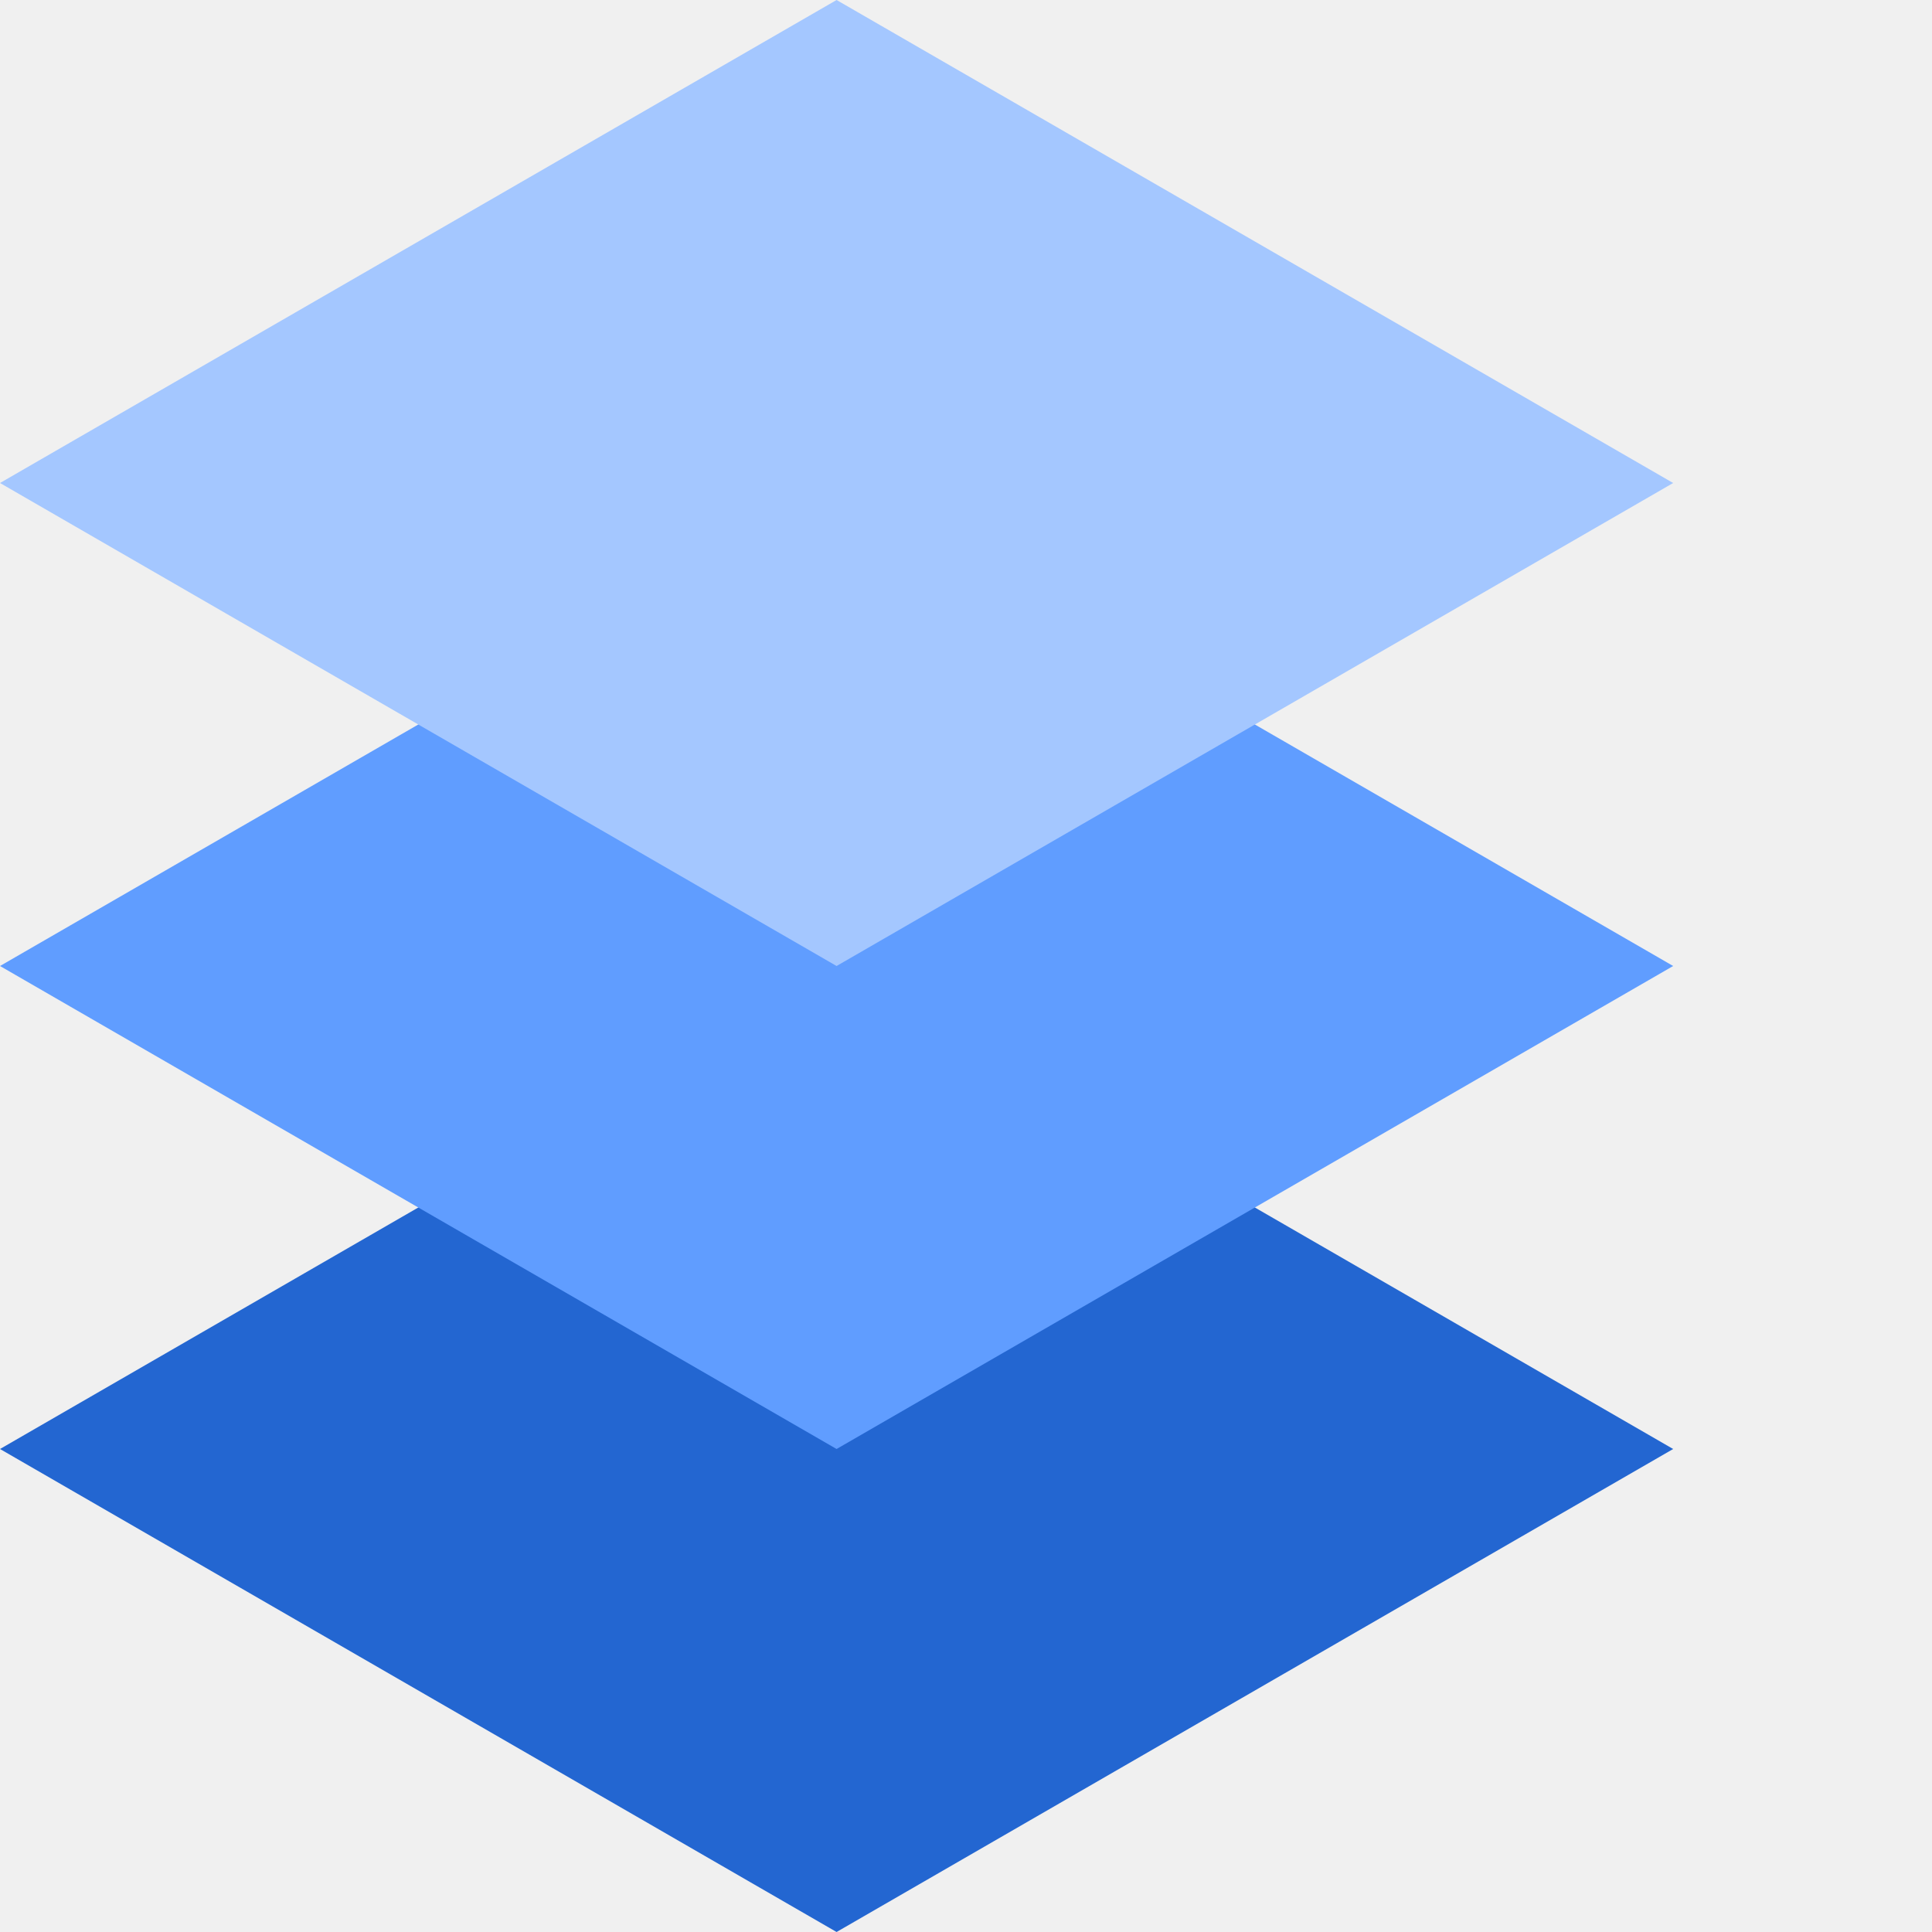
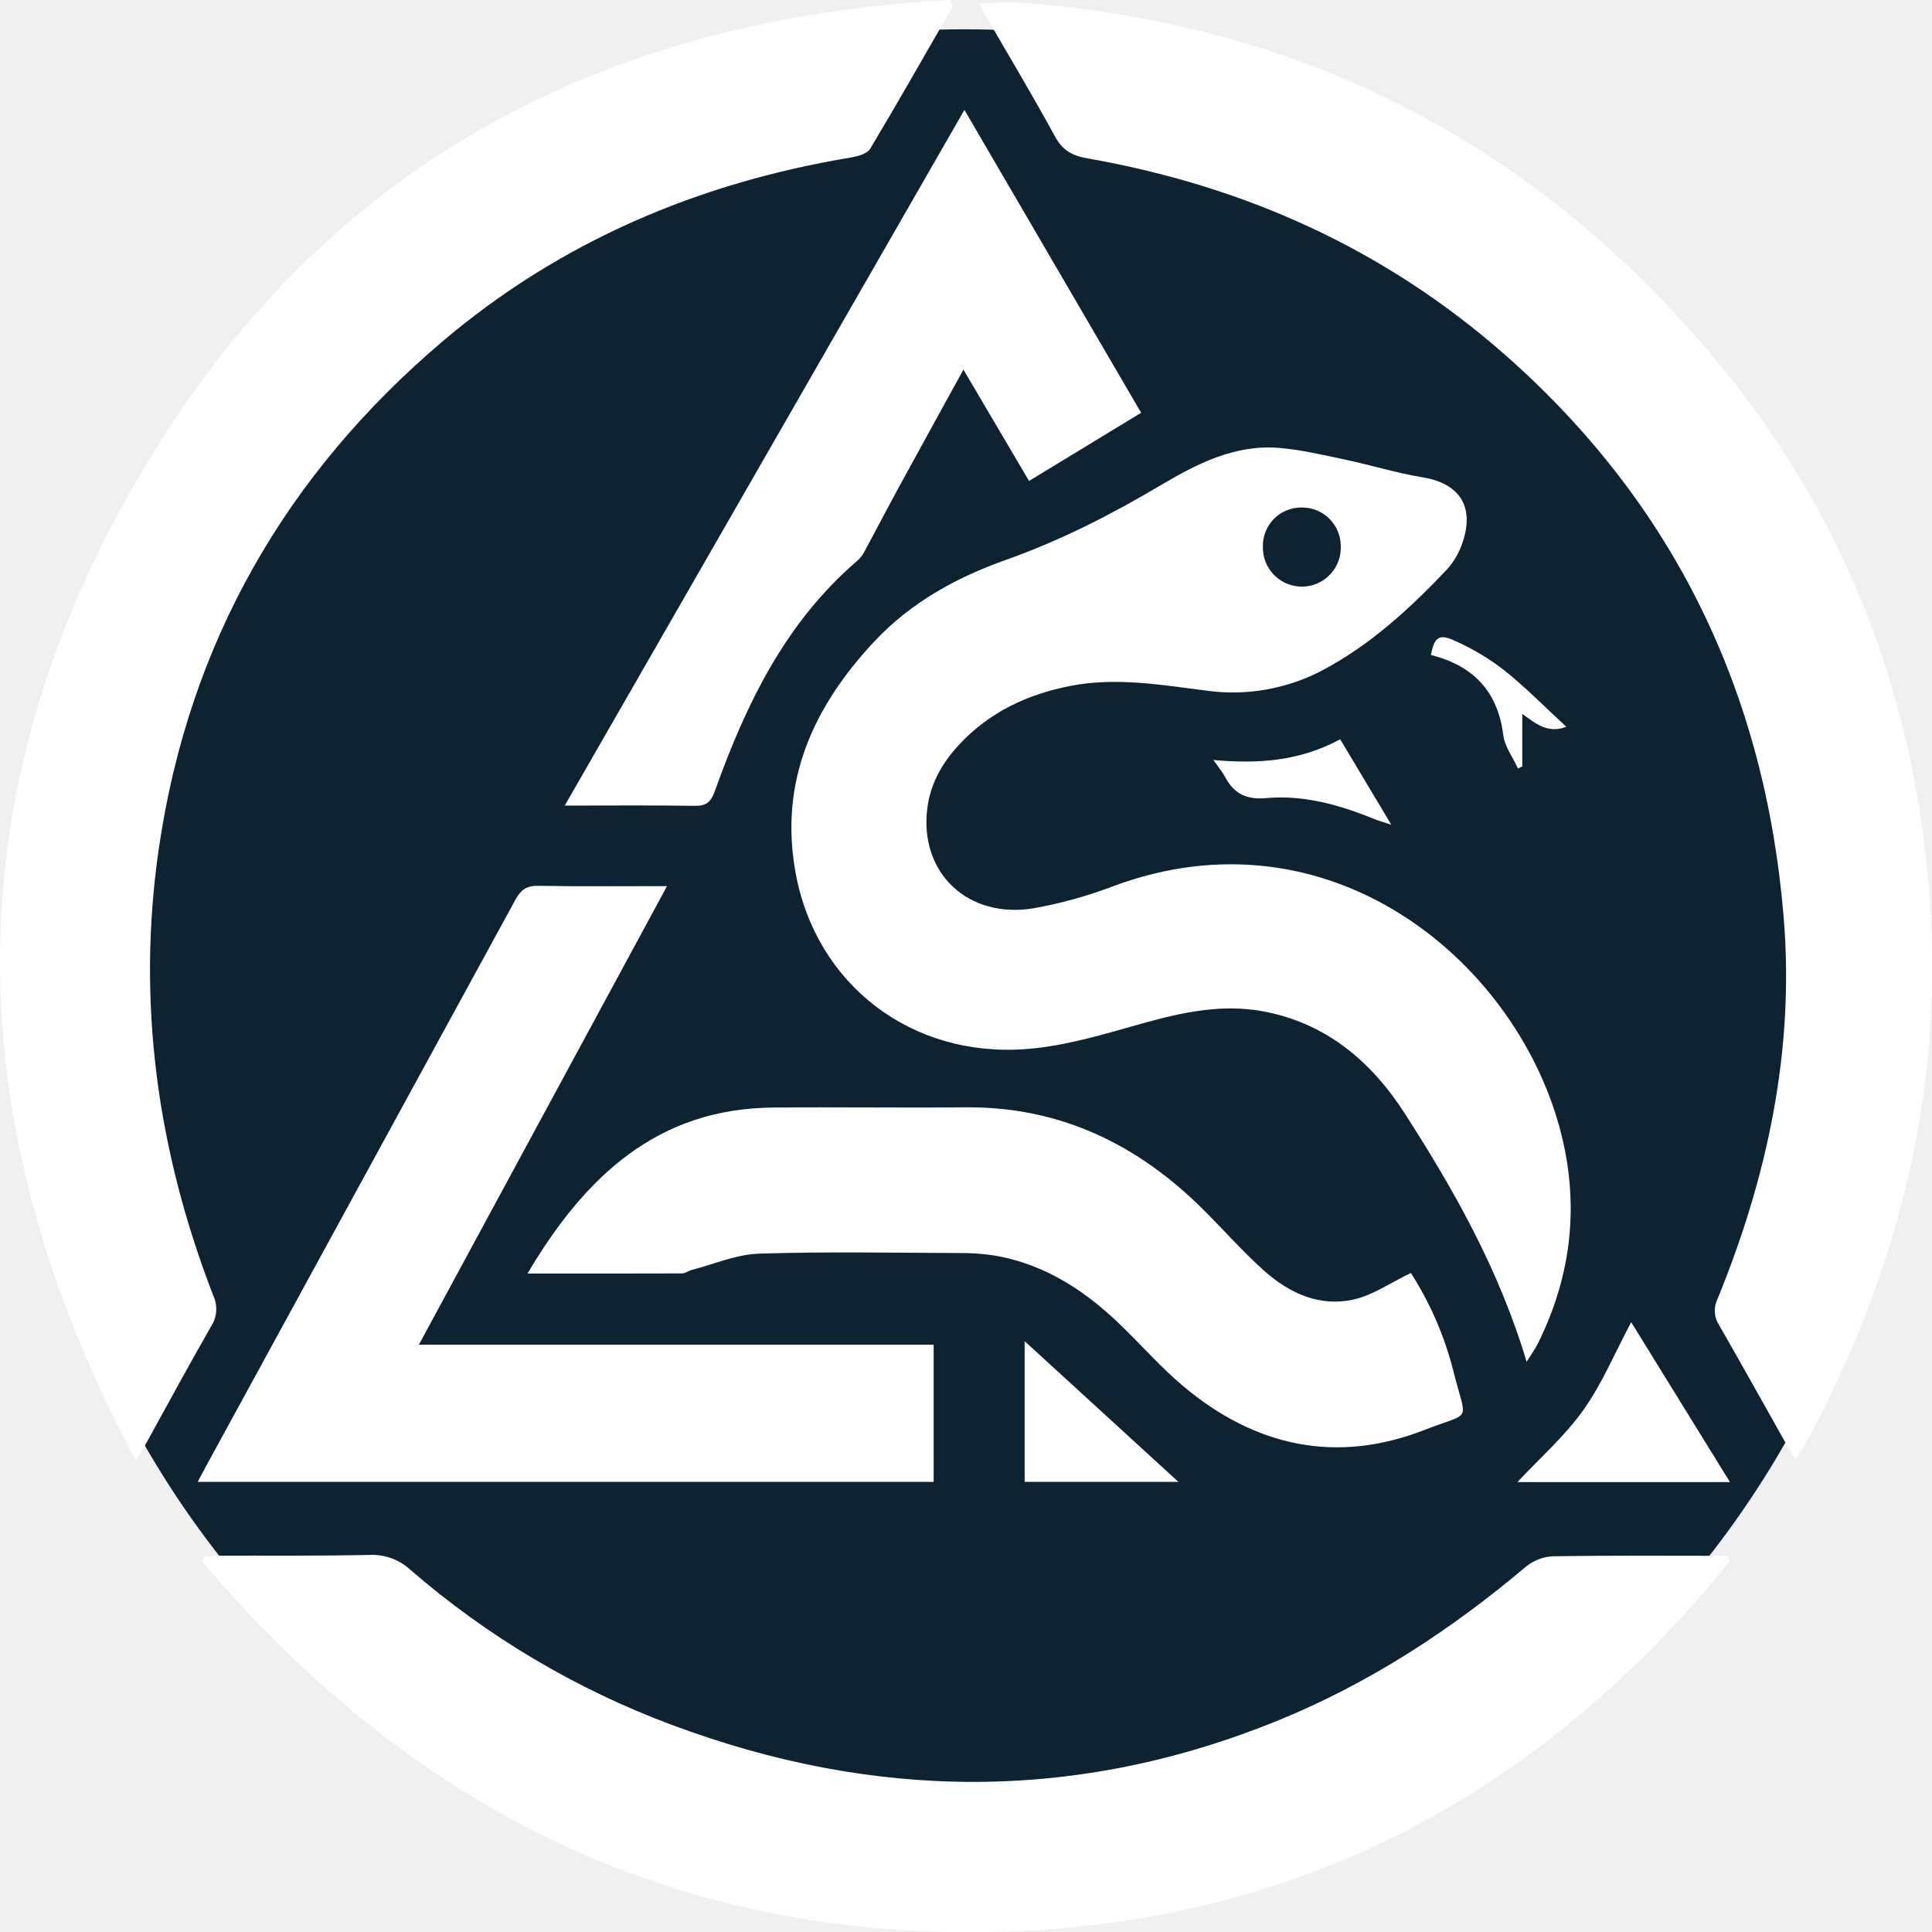
- <svg xmlns="http://www.w3.org/2000/svg" version="1.1" width="256" height="256" viewbox="0 0 949 256">
-   <path fill="#2366d1" d="M110.851 128L221.703 192L110.851 256L0 192Z" />
-   <path fill="#609dff" d="M110.851 64L221.703 128L110.851 192L0 128Z" />
-   <path fill="#a4c7ff" d="M110.851 0L221.703 64L110.851 128L0 64Z" />
+ <svg xmlns="http://www.w3.org/2000/svg" id="圖層_1" data-name="圖層 1" viewBox="0 0 600 600">
+   <defs>
+     <style>.cls-1{fill:#0d2332;}.cls-2{fill:#fff;}</style>
+   </defs>
+   <circle class="cls-1" cx="299.46" cy="302.6" r="293.5" />
+   <path class="cls-2" d="M276.05,135.6c-8.54,14.82-17,29.71-25.76,44.38-.95,1.58-3.87,2.36-6,2.72-47.19,7.85-90.1,25.93-126.94,57.22C69,281,38.73,333.26,29.39,397.13c-7,47.82-.47,94.21,16.9,139.06a9.76,9.76,0,0,1-.64,9.42c-6.94,12.06-13.53,24.32-20.27,36.5-.79,1.43-1.66,2.82-3.13,5.29C-34.45,481.66-35.12,377,26.91,275.56c56.66-92.67,142.74-136.08,248-141.77Z" transform="translate(19.96 -133.79)" />
+   <path class="cls-2" d="M537.59,587.14c-1.2-2.09-2.19-3.79-3.16-5.51-6.83-12.13-13.59-24.3-20.54-36.36a8.11,8.11,0,0,1-.49-8C528.91,499.39,537.35,460,534,419c-5.69-70-34-128.69-86.43-174.91-37.64-33.15-81.34-52.63-130-61.15-4.62-.81-7.66-2.56-10-6.95-6.8-12.54-14.17-24.74-21.29-37.09-.66-1.14-1.2-2.35-2.1-4.16,5.48,0,10.41-.34,15.28.06,86.38,7,158.18,44.14,214,111.41,40.12,48.39,61.91,105.39,66,168.76,3.93,60.26-10.78,116.31-39.53,168.78C539.33,584.72,538.59,585.65,537.59,587.14Z" transform="translate(19.96 -133.79)" />
+   <path class="cls-2" d="M454.15,556.71c-8.51-28.51-22.45-53.14-37.76-77-10.56-16.47-24.72-28.29-44.23-31.87-12.64-2.31-24.89.31-37.14,3.73-11.89,3.32-23.95,7.07-36.13,8-35.9,2.81-65.43-20.09-71.76-54.65-5.24-28.6,5.65-51.83,24.45-71.93,11.31-12.09,25.54-19.9,40.84-25.31,16.86-6,32.61-14,48-23.15,11.35-6.72,23.16-12.76,36.82-11.64,6.94.57,13.81,2.22,20.64,3.66,8,1.69,15.86,4.16,23.9,5.46,11.51,1.87,16.33,9.09,12.43,20.37a23.4,23.4,0,0,1-4.81,8.27c-11.43,12.06-23.6,23.26-38.31,31.12a59.67,59.67,0,0,1-36.51,6.49c-13.94-1.78-27.9-4.2-42-1.48-13.28,2.56-25.19,8.08-34.66,18.25-5.18,5.56-8.9,12-9.89,19.73-2.58,20.06,12.59,34.55,33.13,31.08A136.76,136.76,0,0,0,325.79,409C392.4,384.19,450,431.43,464.35,483.85c6.33,23.15,4,45.61-6.68,67.11C456.78,552.75,455.59,554.38,454.15,556.71Zm-70-265.31a11.9,11.9,0,0,0-11.91,12.32,12.1,12.1,0,1,0,24.19-.32A12,12,0,0,0,384.18,291.4Z" transform="translate(19.96 -133.79)" />
+   <path class="cls-2" d="M517.19,618.65c-58.13,71.9-132.93,111.93-224.52,115-101.1,3.33-184.14-37.12-249.75-114.87l.42-1.55c1.39-.11,2.79-.31,4.18-.32,15.74-.05,31.47.12,47.2-.22a17.51,17.51,0,0,1,12.7,4.56,265.57,265.57,0,0,0,81.11,48.16c63,23.58,125.87,24.25,188.61-1.39,28.26-11.54,53.45-28,76.82-47.7a14.31,14.31,0,0,1,8.4-3.21c18.06-.29,36.12-.15,54.18-.15Z" transform="translate(19.96 -133.79)" />
+   <path class="cls-2" d="M110.13,551.39H270V594H41.42c1.84-3.41,3.38-6.34,5-9.24Q93.28,499,140.14,413.15c1.65-3,3.46-4.33,7-4.26,13,.23,26.07.09,40.05.09Z" transform="translate(19.96 -133.79)" />
+   <path class="cls-2" d="M143.86,529.3c18-30.44,40.54-51.21,76.17-51.55,19.92-.19,39.84.12,59.76-.07,29.3-.28,53.57,11.39,74.18,32,6.22,6.21,12.06,12.84,18.58,18.69,8,7.14,17.47,11.44,28.17,8.92,5.88-1.39,11.23-5.16,17.48-8.17a103.63,103.63,0,0,1,13.26,30.7c4.05,16.25,6,12.17-9.06,18.06-27.35,10.67-52.67,5.18-75.08-13.76-6.42-5.42-12.09-11.78-18.11-17.71C317.68,535,304.7,526.28,288.5,523.65a66.85,66.85,0,0,0-10.49-.72c-20.75-.07-41.52-.47-62.26.19-6.94.22-13.8,3.22-20.69,5-1.11.29-2.17,1.13-3.25,1.14C176.28,529.32,160.74,529.3,143.86,529.3Z" transform="translate(19.96 -133.79)" />
+   <path class="cls-2" d="M279.24,248.58c-7.36,13.4-14,25.4-20.55,37.43-3.49,6.4-6.84,12.89-10.31,19.3a10.05,10.05,0,0,1-2.21,2.73c-22.15,19-34.46,44.38-44.11,71.38-1.27,3.55-2.72,4.68-6.29,4.63-12.85-.2-25.71-.08-40.34-.08,41.49-72.23,82.41-143.45,124.12-216.05,18.69,32,36.67,62.86,54.88,94.06l-34.81,21.17Z" transform="translate(19.96 -133.79)" />
+   <path class="cls-2" d="M517.29,594.06h-66c6.83-7.31,14.56-14.1,20.41-22.28s9.78-17.72,14.92-27.37Z" transform="translate(19.96 -133.79)" />
+   <path class="cls-2" d="M346,594H298.25v-43.7Z" transform="translate(19.96 -133.79)" />
+   <path class="cls-2" d="M396.25,363.38c5.35,8.94,10.29,17.19,15.87,26.53-2.34-.77-3.63-1.1-4.85-1.6-10.94-4.46-22.19-7.74-34.07-6.66-5.91.53-9.87-1.27-12.63-6.46-.84-1.57-2-3-3.7-5.38C371,371.11,383.79,370.11,396.25,363.38Z" transform="translate(19.96 -133.79)" />
+   <path class="cls-2" d="M466.46,359.49c-5.82,2.29-9.76-1.19-13.66-4v16.31l-1.34.65c-1.58-3.47-4.12-6.82-4.58-10.45-1.76-13.9-9.67-21.55-22.45-24.81,1-5.25,2.39-6.64,6.86-4.65a74.39,74.39,0,0,1,15.89,9.4C453.85,347.25,459.85,353.4,466.46,359.49Z" transform="translate(19.96 -133.79)" />
</svg>
